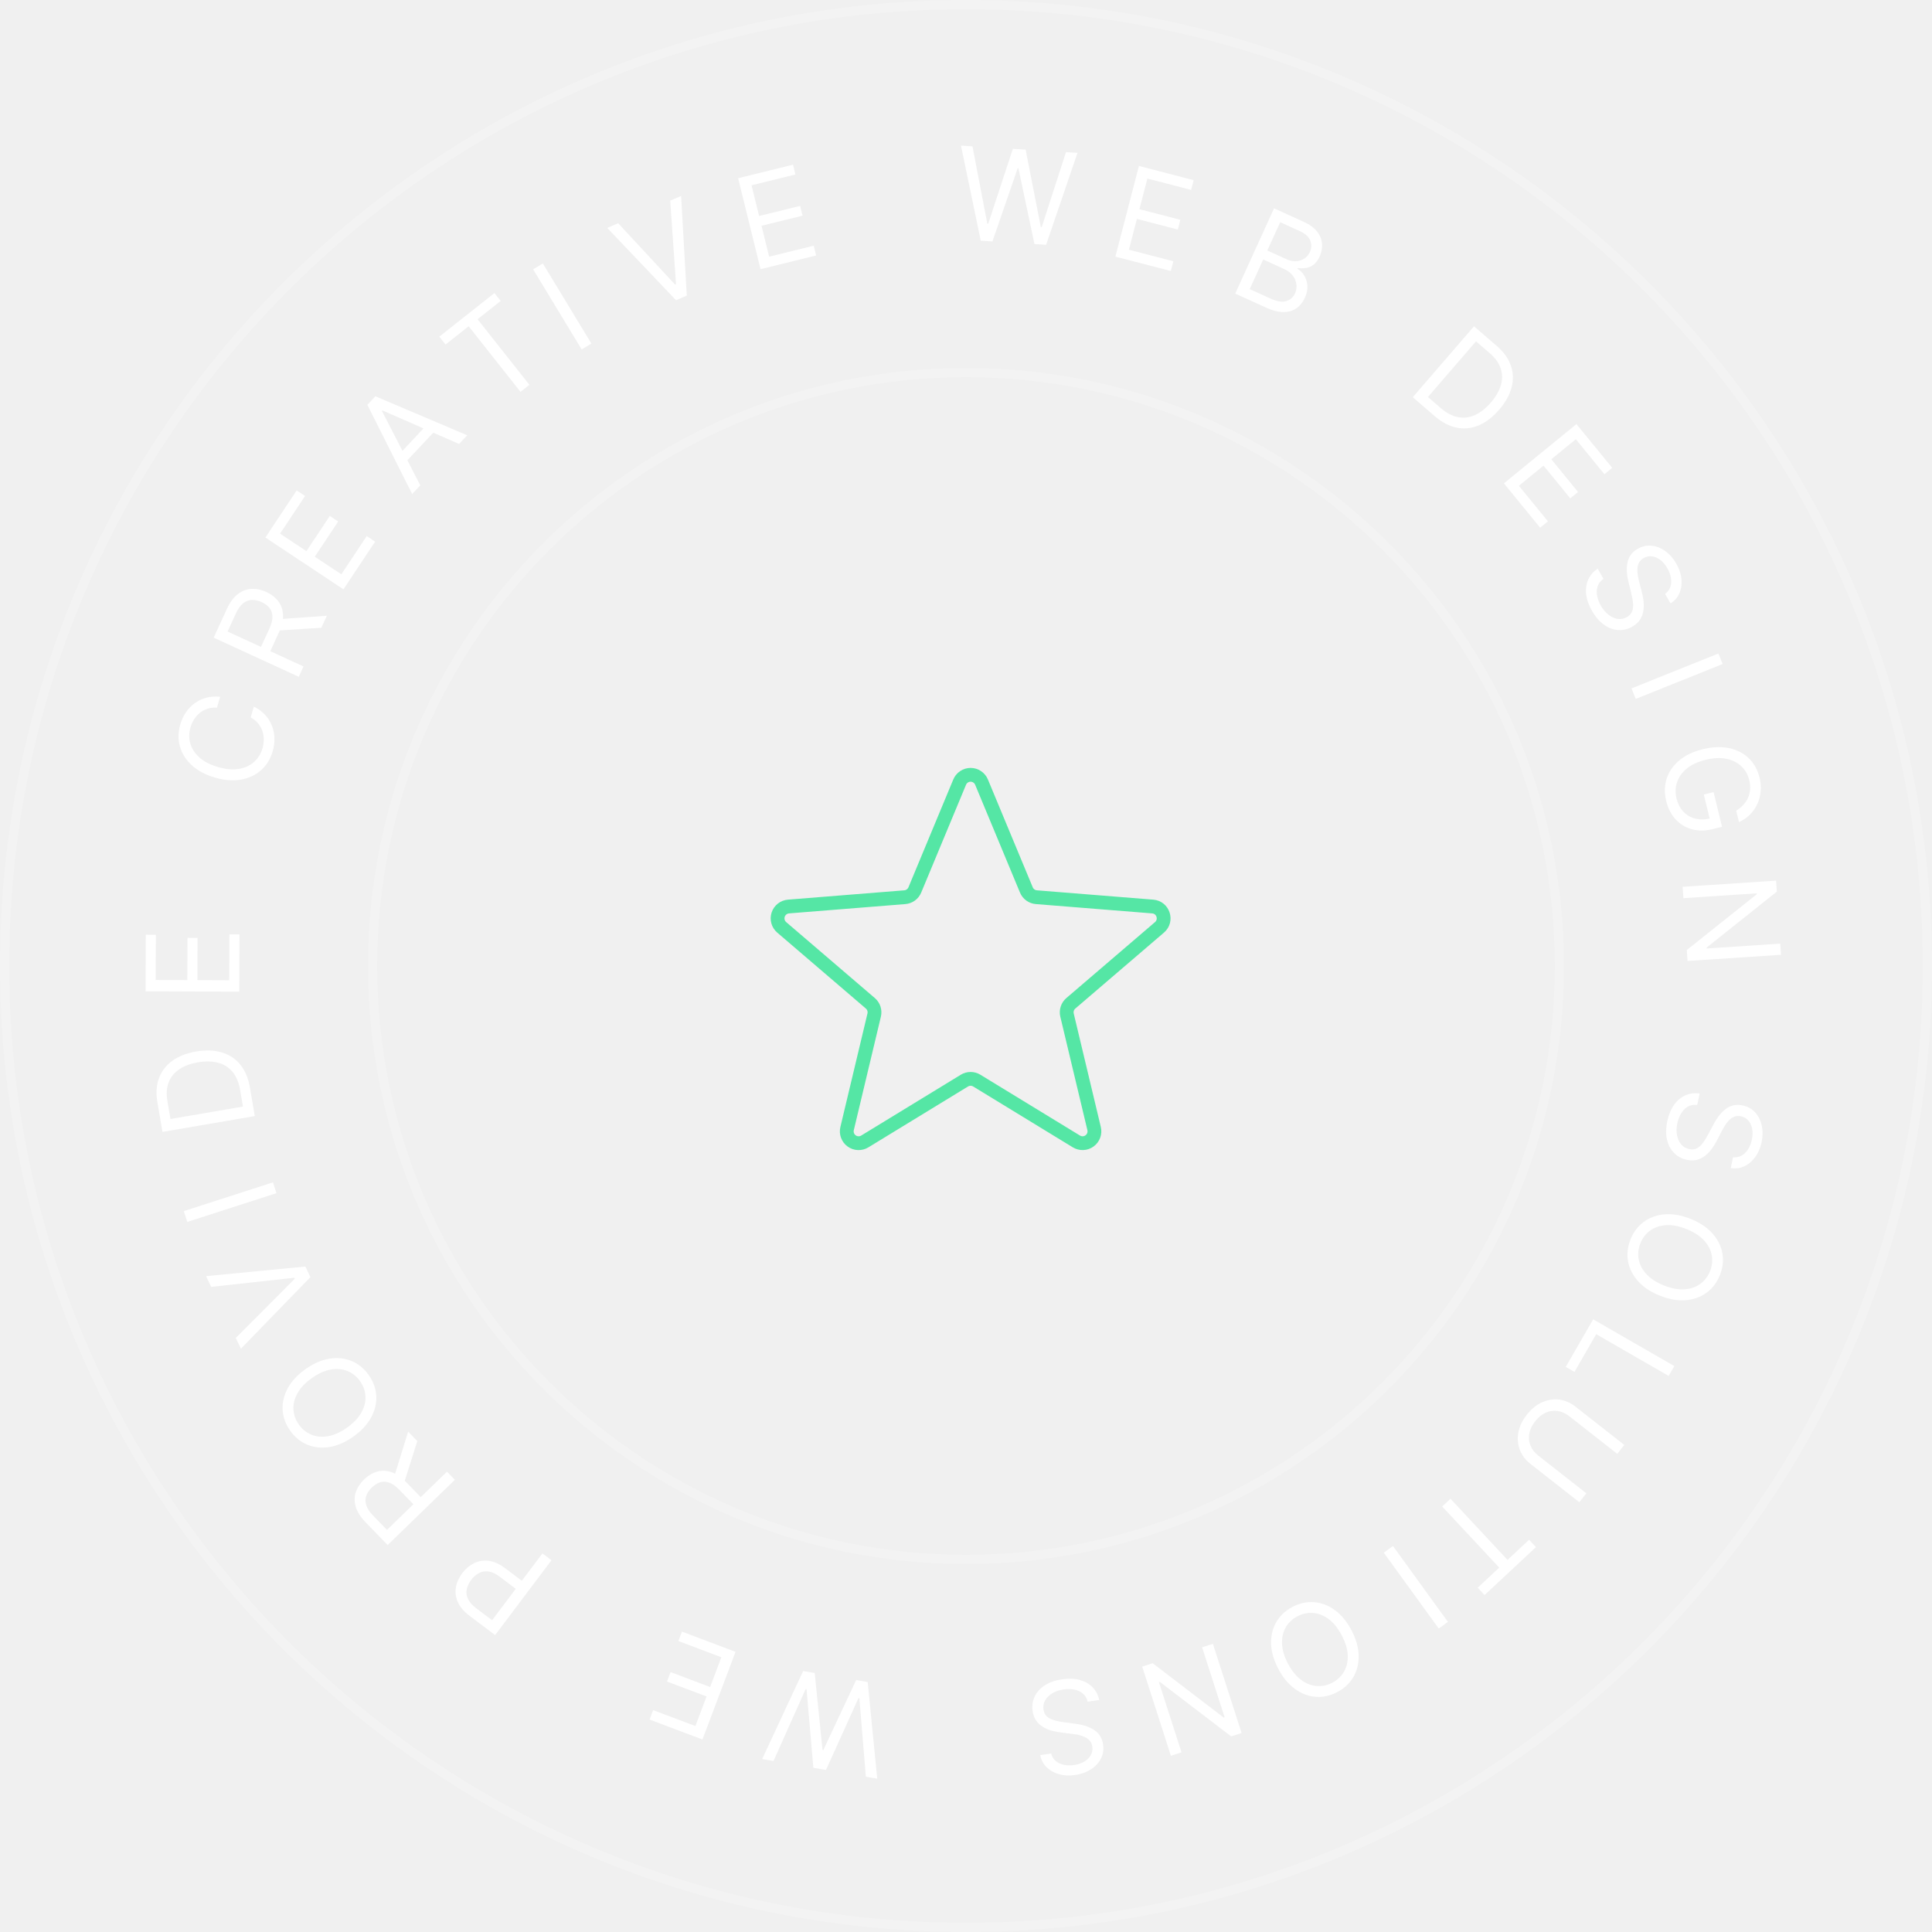
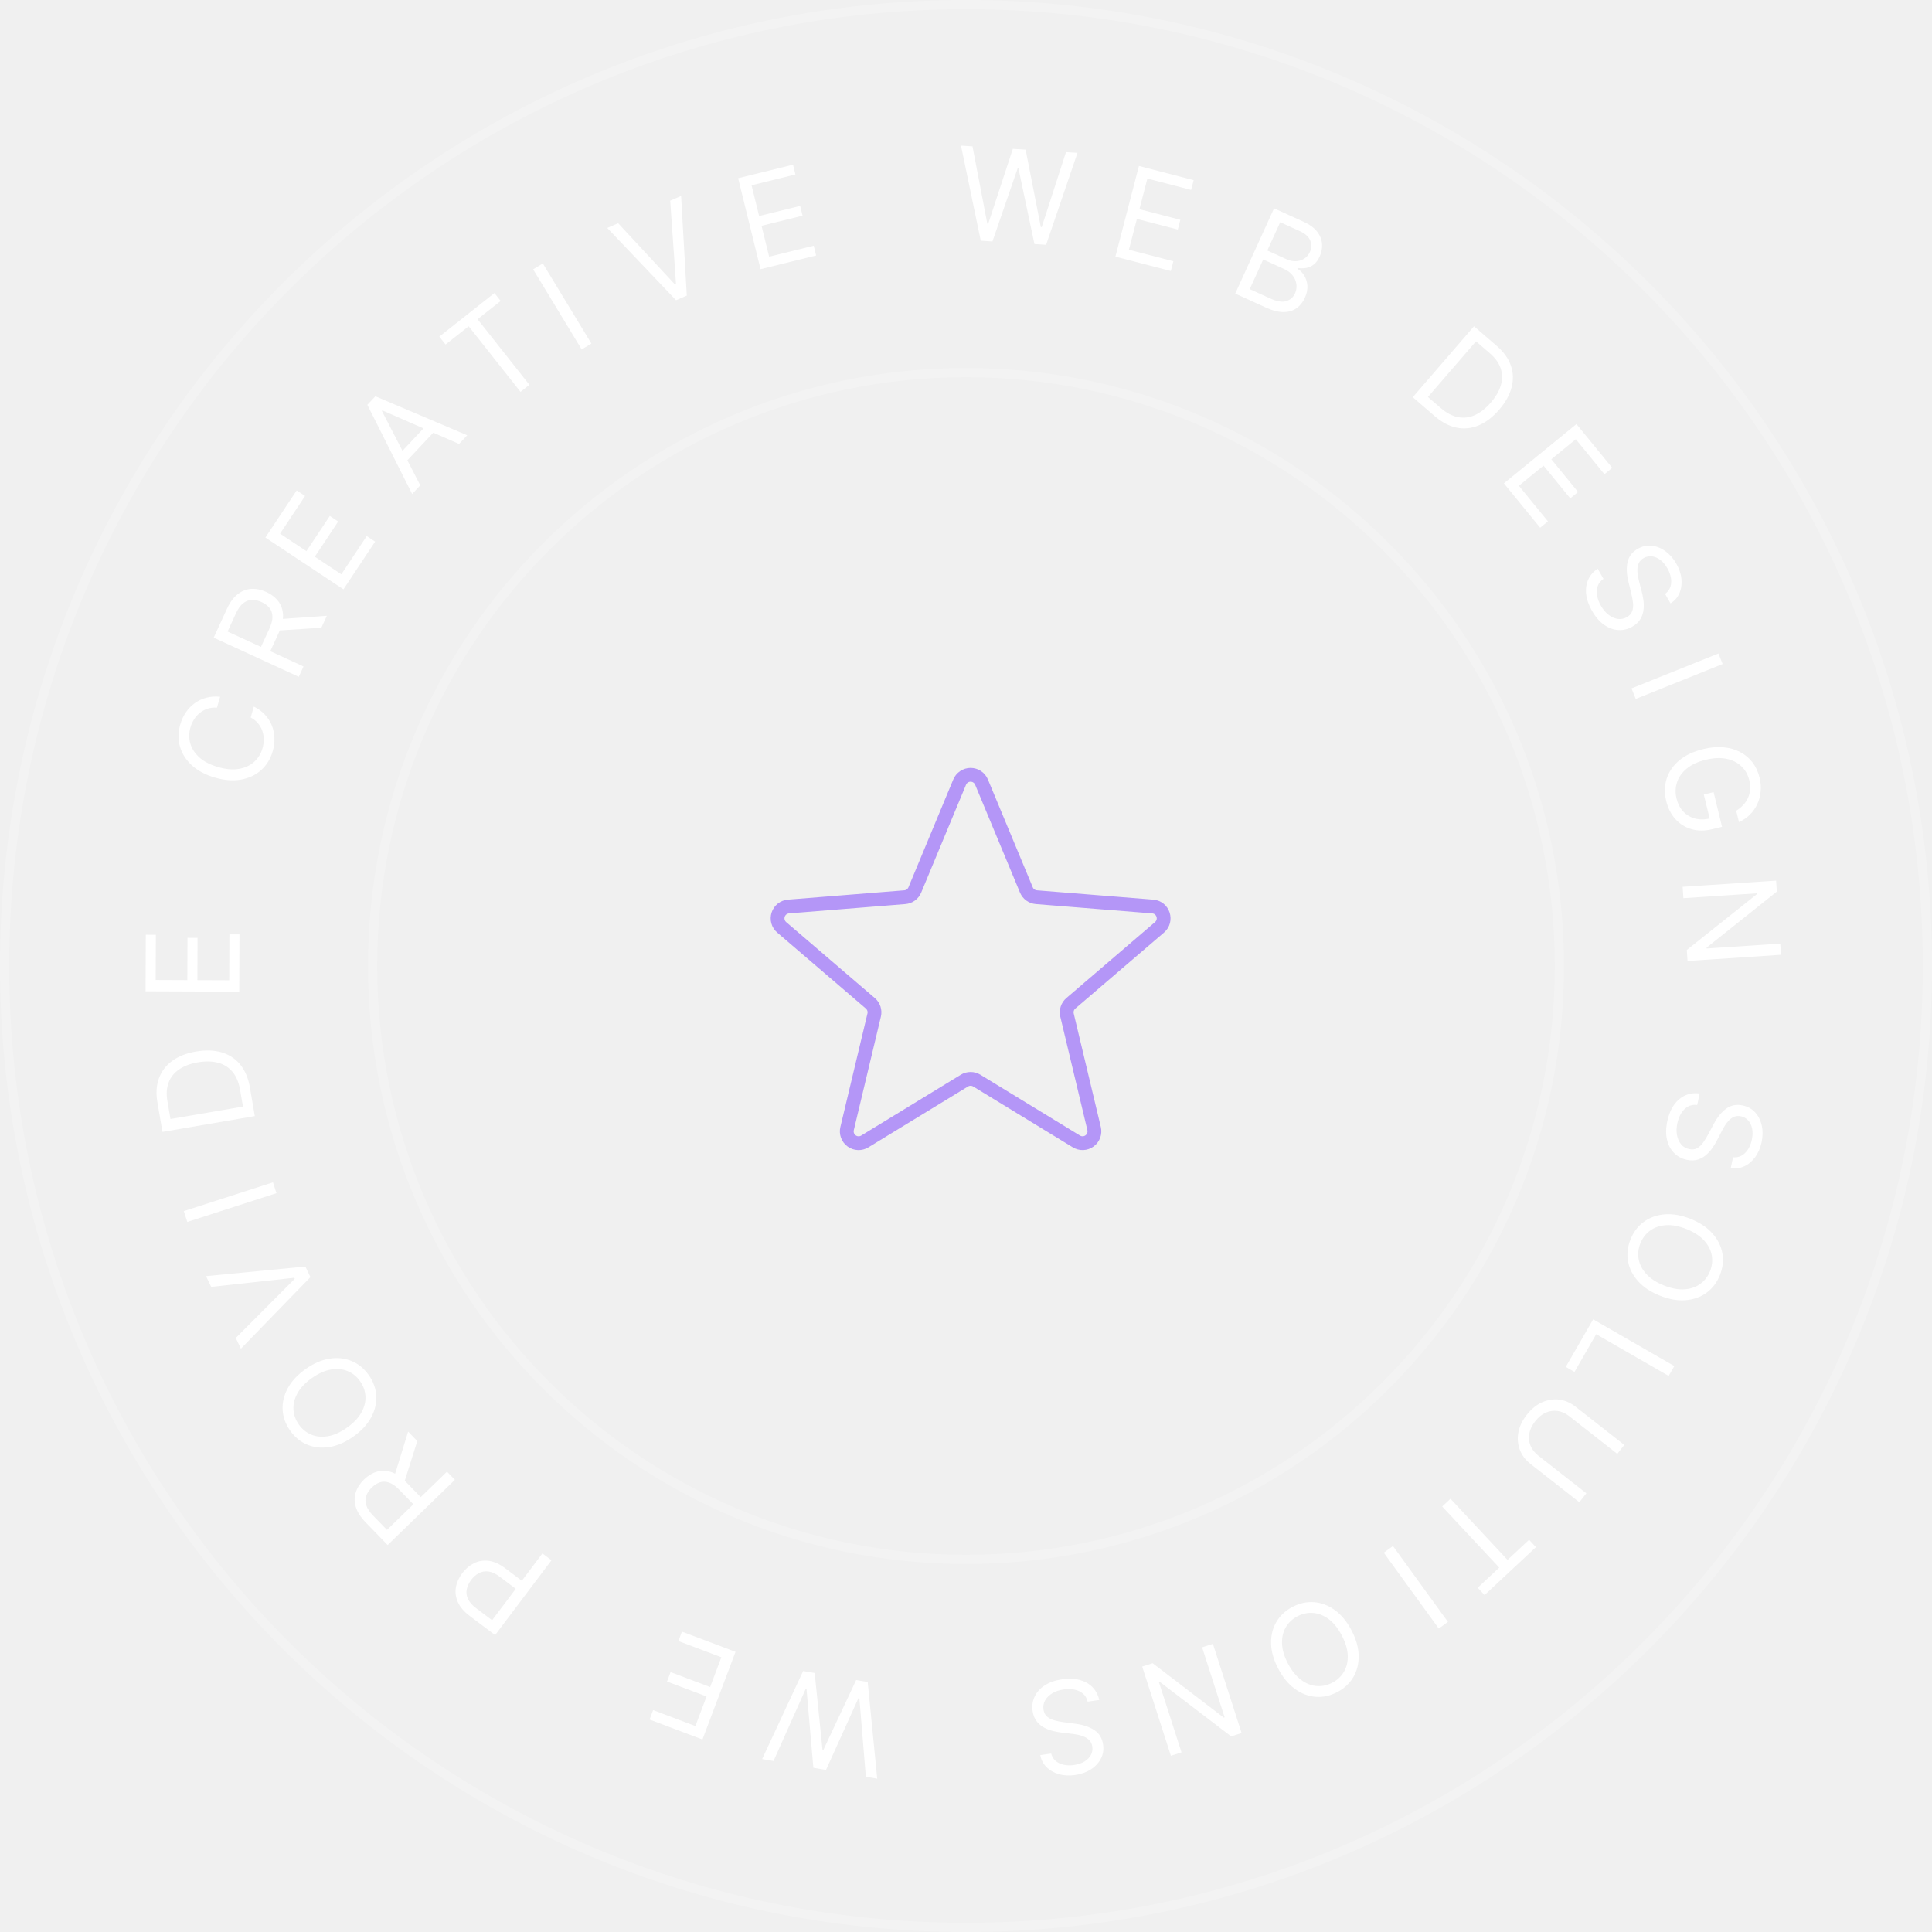
<svg xmlns="http://www.w3.org/2000/svg" width="210" height="210" viewBox="0 0 210 210" fill="none">
  <circle cx="105" cy="105" r="104.5" stroke="white" stroke-opacity="0.2" />
  <circle cx="105" cy="105" r="64.5" stroke="white" stroke-opacity="0.2" />
  <path d="M94.316 182.83L95.35 193.335L94.115 193.124L93.411 184.592L93.313 184.575L89.783 192.386L88.41 192.152L87.667 183.613L87.569 183.597L84.078 191.414L82.843 191.203L87.298 181.634L88.553 181.848L89.405 190.224L89.483 190.237L93.061 182.616L94.316 182.83Z" fill="white" />
  <path d="M79.949 179.548L76.354 189.075L70.605 186.906L70.991 185.882L75.587 187.616L76.801 184.397L72.503 182.776L72.889 181.752L77.188 183.374L78.409 180.136L73.739 178.374L74.125 177.351L79.949 179.548Z" fill="white" />
  <path d="M59.943 169.594L53.816 177.726L51.068 175.656C50.43 175.176 49.995 174.667 49.764 174.132C49.528 173.597 49.458 173.061 49.555 172.525C49.653 171.988 49.882 171.48 50.243 171.001C50.604 170.522 51.03 170.16 51.521 169.916C52.009 169.67 52.544 169.583 53.124 169.655C53.703 169.73 54.308 170.006 54.941 170.482L56.911 171.966L56.252 172.84L54.315 171.38C53.878 171.051 53.47 170.862 53.092 170.813C52.714 170.765 52.368 170.824 52.056 170.991C51.738 171.159 51.457 171.405 51.212 171.731C50.966 172.057 50.808 172.394 50.736 172.742C50.662 173.089 50.703 173.435 50.861 173.782C51.017 174.132 51.316 174.473 51.758 174.807L53.489 176.111L58.958 168.852L59.943 169.594Z" fill="white" />
  <path d="M49.444 160.848L42.137 167.938L39.741 165.469C39.187 164.898 38.83 164.335 38.67 163.78C38.507 163.226 38.509 162.698 38.676 162.194C38.843 161.69 39.142 161.229 39.572 160.812C40.003 160.394 40.47 160.112 40.974 159.965C41.478 159.817 42.001 159.834 42.545 160.013C43.086 160.194 43.631 160.568 44.18 161.135L46.119 163.133L45.32 163.908L43.409 161.939C43.03 161.548 42.668 161.29 42.323 161.163C41.976 161.033 41.646 161.017 41.333 161.113C41.015 161.209 40.71 161.399 40.417 161.682C40.124 161.966 39.922 162.269 39.809 162.591C39.696 162.913 39.697 163.251 39.811 163.607C39.923 163.965 40.171 164.341 40.554 164.736L42.063 166.292L48.586 159.963L49.444 160.848ZM42.824 160.594L44.362 155.61L45.359 156.638L43.794 161.593L42.824 160.594Z" fill="white" />
  <path d="M33.215 148.814C34.091 148.194 34.961 147.817 35.824 147.682C36.686 147.547 37.486 147.633 38.223 147.94C38.959 148.247 39.578 148.755 40.08 149.464C40.581 150.173 40.854 150.926 40.898 151.723C40.942 152.52 40.756 153.303 40.341 154.071C39.927 154.839 39.281 155.534 38.404 156.154C37.527 156.774 36.657 157.151 35.795 157.286C34.932 157.421 34.133 157.335 33.396 157.028C32.659 156.721 32.04 156.212 31.539 155.503C31.038 154.794 30.765 154.041 30.721 153.244C30.677 152.447 30.862 151.665 31.277 150.897C31.692 150.128 32.338 149.434 33.215 148.814ZM33.903 149.788C33.184 150.297 32.661 150.847 32.336 151.438C32.009 152.027 31.863 152.615 31.898 153.204C31.93 153.79 32.125 154.334 32.481 154.837C32.837 155.341 33.286 155.707 33.829 155.936C34.371 156.162 34.974 156.22 35.64 156.111C36.303 155.999 36.995 155.688 37.715 155.179C38.435 154.67 38.958 154.122 39.285 153.533C39.61 152.942 39.756 152.354 39.724 151.768C39.689 151.18 39.494 150.634 39.138 150.13C38.782 149.627 38.333 149.262 37.792 149.036C37.249 148.807 36.645 148.749 35.981 148.861C35.316 148.97 34.623 149.279 33.903 149.788Z" fill="white" />
  <path d="M25.627 145.433L32.041 138.994L31.99 138.886L22.955 139.877L22.395 138.712L33.191 137.669L33.743 138.816L26.187 146.597L25.627 145.433Z" fill="white" />
  <path d="M19.98 131.643L29.67 128.518L30.048 129.691L20.358 132.816L19.98 131.643Z" fill="white" />
  <path d="M27.165 118.216L27.695 121.313L17.659 123.031L17.106 119.796C16.939 118.823 16.997 117.956 17.281 117.194C17.561 116.433 18.043 115.804 18.728 115.307C19.41 114.81 20.27 114.473 21.309 114.295C22.354 114.116 23.286 114.149 24.105 114.392C24.92 114.636 25.591 115.079 26.118 115.722C26.642 116.365 26.991 117.197 27.165 118.216ZM26.409 120.282L26.101 118.479C25.958 117.649 25.681 116.989 25.267 116.498C24.854 116.007 24.328 115.678 23.691 115.512C23.054 115.345 22.327 115.332 21.51 115.471C20.7 115.61 20.025 115.862 19.486 116.227C18.943 116.592 18.56 117.064 18.336 117.644C18.109 118.224 18.063 118.906 18.197 119.69L18.529 121.631L26.409 120.282Z" fill="white" />
  <path d="M26.005 107.788L15.823 107.748L15.847 101.603L16.941 101.607L16.922 106.519L20.362 106.533L20.38 101.939L21.473 101.943L21.456 106.537L24.916 106.55L24.935 101.559L26.029 101.563L26.005 107.788Z" fill="white" />
  <path d="M23.926 75.738L23.582 76.922C23.221 76.893 22.886 76.928 22.578 77.029C22.27 77.126 21.993 77.273 21.745 77.47C21.496 77.664 21.283 77.897 21.107 78.17C20.931 78.444 20.796 78.743 20.702 79.067C20.53 79.659 20.524 80.239 20.684 80.807C20.844 81.371 21.175 81.879 21.675 82.332C22.176 82.781 22.85 83.128 23.697 83.374C24.543 83.62 25.298 83.688 25.962 83.576C26.627 83.462 27.178 83.21 27.616 82.819C28.055 82.426 28.36 81.933 28.532 81.341C28.626 81.016 28.672 80.691 28.67 80.366C28.668 80.041 28.615 79.731 28.511 79.435C28.405 79.135 28.248 78.861 28.04 78.615C27.829 78.364 27.566 78.154 27.249 77.986L27.593 76.802C28.067 77.036 28.467 77.329 28.793 77.679C29.119 78.029 29.37 78.419 29.545 78.85C29.717 79.279 29.812 79.733 29.828 80.211C29.846 80.685 29.783 81.169 29.64 81.662C29.398 82.496 28.979 83.179 28.383 83.71C27.787 84.241 27.059 84.583 26.2 84.738C25.34 84.892 24.395 84.82 23.364 84.52C22.333 84.221 21.495 83.776 20.852 83.185C20.209 82.595 19.778 81.916 19.559 81.148C19.341 80.38 19.352 79.58 19.594 78.746C19.738 78.252 19.944 77.81 20.213 77.419C20.482 77.024 20.807 76.692 21.185 76.422C21.561 76.152 21.98 75.956 22.443 75.835C22.903 75.713 23.397 75.681 23.926 75.738Z" fill="white" />
  <path d="M32.476 73.564L23.227 69.309L24.665 66.183C24.997 65.461 25.393 64.924 25.854 64.574C26.311 64.223 26.805 64.034 27.335 64.008C27.865 63.982 28.402 64.094 28.947 64.345C29.492 64.596 29.924 64.929 30.243 65.346C30.562 65.763 30.736 66.257 30.765 66.828C30.791 67.398 30.639 68.042 30.309 68.758L29.146 71.288L28.134 70.822L29.281 68.329C29.508 67.835 29.619 67.405 29.613 67.037C29.608 66.666 29.505 66.352 29.302 66.095C29.098 65.833 28.811 65.617 28.44 65.447C28.07 65.276 27.714 65.197 27.374 65.208C27.033 65.219 26.717 65.342 26.427 65.577C26.133 65.81 25.872 66.177 25.642 66.677L24.736 68.646L32.992 72.444L32.476 73.564ZM30.325 67.299L35.527 66.934L34.928 68.235L29.743 68.563L30.325 67.299Z" fill="white" />
  <path d="M37.331 64.058L28.848 58.427L32.247 53.307L33.158 53.912L30.442 58.004L33.308 59.907L35.848 56.08L36.76 56.685L34.219 60.512L37.102 62.426L39.862 58.267L40.774 58.872L37.331 64.058Z" fill="white" />
  <path d="M45.683 52.753L44.799 53.696L39.929 44.004L40.8 43.075L50.784 47.313L49.9 48.256L41.567 44.612L41.512 44.67L45.683 52.753ZM43.108 49.684L46.672 45.883L47.47 46.632L43.906 50.432L43.108 49.684Z" fill="white" />
  <path d="M48.43 37.449L47.752 36.591L53.742 31.855L54.421 32.714L51.909 34.699L57.544 41.829L56.577 42.593L50.942 35.464L48.43 37.449Z" fill="white" />
  <path d="M59.003 28.638L64.282 37.344L63.227 37.984L57.949 29.277L59.003 28.638Z" fill="white" />
  <path d="M67.191 24.263L73.372 30.926L73.481 30.879L72.848 21.812L74.034 21.299L74.651 32.128L73.483 32.633L66.005 24.776L67.191 24.263Z" fill="white" />
  <path d="M82.667 29.258L80.232 19.372L86.198 17.902L86.46 18.964L81.69 20.139L82.513 23.479L86.974 22.38L87.235 23.442L82.775 24.541L83.603 27.901L88.449 26.707L88.711 27.769L82.667 29.258Z" fill="white" />
  <path d="M106.604 26.164L104.455 15.829L105.705 15.907L107.316 24.315L107.415 24.321L110.092 16.179L111.481 16.265L113.131 24.676L113.231 24.682L115.868 16.537L117.118 16.615L113.709 26.605L112.439 26.526L110.698 18.289L110.619 18.284L107.874 26.243L106.604 26.164Z" fill="white" />
  <path d="M121.239 27.895L123.797 18.039L129.745 19.583L129.47 20.642L124.715 19.408L123.851 22.738L128.298 23.892L128.023 24.95L123.576 23.796L122.707 27.145L127.539 28.399L127.264 29.458L121.239 27.895Z" fill="white" />
  <path d="M134.264 31.911L138.484 22.645L141.723 24.12C142.369 24.414 142.851 24.768 143.168 25.182C143.487 25.593 143.664 26.033 143.699 26.5C143.735 26.965 143.65 27.423 143.444 27.875C143.263 28.274 143.042 28.57 142.782 28.765C142.525 28.961 142.248 29.082 141.95 29.129C141.655 29.177 141.358 29.176 141.06 29.128L141.019 29.218C141.294 29.366 141.534 29.595 141.738 29.906C141.942 30.218 142.064 30.587 142.103 31.012C142.142 31.438 142.05 31.895 141.828 32.384C141.616 32.848 141.321 33.218 140.94 33.493C140.56 33.768 140.093 33.91 139.539 33.92C138.984 33.929 138.342 33.768 137.612 33.436L134.264 31.911ZM135.839 31.427L138.066 32.44C138.798 32.774 139.383 32.869 139.82 32.726C140.261 32.581 140.575 32.305 140.76 31.898C140.903 31.584 140.955 31.258 140.916 30.92C140.878 30.578 140.748 30.261 140.525 29.966C140.304 29.669 139.991 29.428 139.587 29.244L137.307 28.205L135.839 31.427ZM137.752 27.228L139.833 28.176C140.171 28.329 140.506 28.402 140.837 28.393C141.172 28.385 141.475 28.297 141.745 28.128C142.017 27.961 142.228 27.715 142.376 27.389C142.562 26.982 142.577 26.572 142.423 26.159C142.27 25.744 141.886 25.396 141.27 25.116L139.153 24.151L137.752 27.228Z" fill="white" />
  <path d="M155.941 45.227L153.563 43.174L160.217 35.467L162.701 37.611C163.448 38.257 163.955 38.964 164.22 39.731C164.488 40.497 164.515 41.289 164.303 42.108C164.092 42.925 163.643 43.732 162.954 44.53C162.261 45.333 161.521 45.9 160.735 46.233C159.951 46.563 159.151 46.648 158.335 46.486C157.522 46.323 156.724 45.903 155.941 45.227ZM155.211 43.152L156.596 44.347C157.233 44.898 157.867 45.23 158.499 45.346C159.13 45.462 159.744 45.382 160.342 45.106C160.94 44.829 161.509 44.377 162.051 43.75C162.588 43.128 162.949 42.505 163.134 41.88C163.32 41.253 163.316 40.645 163.12 40.055C162.926 39.463 162.528 38.907 161.926 38.387L160.436 37.101L155.211 43.152Z" fill="white" />
  <path d="M163.468 52.539L171.352 46.096L175.24 50.854L174.393 51.546L171.285 47.742L168.621 49.919L171.528 53.477L170.681 54.169L167.774 50.612L165.095 52.801L168.254 56.666L167.407 57.358L163.468 52.539Z" fill="white" />
  <path d="M180.988 64.55C181.397 64.248 181.617 63.845 181.649 63.338C181.68 62.832 181.544 62.311 181.239 61.775C181.015 61.383 180.757 61.077 180.463 60.855C180.17 60.637 179.866 60.508 179.551 60.471C179.237 60.436 178.94 60.499 178.657 60.659C178.421 60.794 178.25 60.966 178.144 61.175C178.043 61.385 177.987 61.612 177.976 61.854C177.969 62.095 177.985 62.334 178.024 62.571C178.067 62.806 178.113 63.018 178.163 63.207L178.433 64.243C178.504 64.508 178.567 64.812 178.621 65.155C178.677 65.501 178.687 65.856 178.65 66.22C178.618 66.585 178.508 66.934 178.319 67.266C178.131 67.599 177.83 67.883 177.415 68.119C176.937 68.392 176.434 68.513 175.905 68.482C175.378 68.454 174.864 68.266 174.365 67.918C173.866 67.572 173.424 67.06 173.036 66.38C172.675 65.746 172.465 65.14 172.405 64.559C172.347 63.982 172.426 63.457 172.64 62.984C172.857 62.513 173.197 62.123 173.661 61.813L174.291 62.919C173.974 63.138 173.761 63.407 173.654 63.728C173.551 64.05 173.533 64.392 173.598 64.755C173.669 65.12 173.804 65.477 174.004 65.829C174.237 66.238 174.512 66.567 174.83 66.817C175.151 67.065 175.485 67.216 175.832 67.27C176.183 67.322 176.519 67.257 176.841 67.073C177.135 66.906 177.327 66.687 177.418 66.418C177.509 66.149 177.536 65.848 177.498 65.514C177.461 65.181 177.397 64.834 177.306 64.474L176.997 63.208C176.802 62.404 176.773 61.695 176.912 61.082C177.051 60.468 177.419 59.992 178.015 59.652C178.51 59.37 179.018 59.258 179.54 59.316C180.065 59.375 180.56 59.573 181.024 59.912C181.492 60.252 181.887 60.704 182.209 61.268C182.533 61.838 182.72 62.403 182.768 62.963C182.819 63.522 182.743 64.031 182.539 64.49C182.337 64.952 182.017 65.318 181.579 65.586L180.988 64.55Z" fill="white" />
  <path d="M187.244 72.177L177.795 75.97L177.336 74.825L186.785 71.033L187.244 72.177Z" fill="white" />
  <path d="M188.717 88.123C189.016 87.937 189.273 87.726 189.489 87.49C189.708 87.255 189.88 86.997 190.006 86.714C190.132 86.434 190.207 86.132 190.23 85.809C190.254 85.486 190.222 85.146 190.135 84.789C189.992 84.203 189.711 83.707 189.291 83.301C188.871 82.895 188.332 82.622 187.674 82.482C187.015 82.343 186.258 82.377 185.401 82.586C184.545 82.795 183.857 83.115 183.338 83.545C182.818 83.975 182.467 84.472 182.284 85.035C182.1 85.599 182.083 86.186 182.232 86.798C182.371 87.365 182.613 87.834 182.96 88.207C183.311 88.582 183.738 88.836 184.241 88.969C184.748 89.105 185.304 89.099 185.91 88.951L185.922 89.337L185.196 86.362L186.259 86.102L187.178 89.87L186.115 90.129C185.301 90.328 184.55 90.327 183.863 90.126C183.177 89.928 182.594 89.565 182.113 89.038C181.637 88.512 181.304 87.857 181.112 87.071C180.898 86.195 180.917 85.376 181.167 84.612C181.418 83.851 181.879 83.193 182.548 82.637C183.219 82.085 184.075 81.681 185.119 81.427C185.901 81.236 186.63 81.169 187.306 81.226C187.986 81.285 188.593 81.455 189.129 81.733C189.664 82.012 190.114 82.387 190.478 82.858C190.841 83.329 191.101 83.881 191.255 84.515C191.383 85.037 191.422 85.543 191.374 86.032C191.331 86.523 191.209 86.981 191.008 87.406C190.812 87.832 190.545 88.213 190.207 88.548C189.873 88.882 189.476 89.152 189.018 89.359L188.717 88.123Z" fill="white" />
  <path d="M193.585 103.781L183.426 104.451L183.347 103.26L190.959 97.198L190.953 97.099L182.976 97.625L182.895 96.394L193.054 95.725L193.133 96.915L185.502 102.999L185.509 103.098L193.506 102.571L193.585 103.781Z" fill="white" />
  <path d="M188.377 125.79C188.882 125.839 189.316 125.685 189.677 125.329C190.039 124.973 190.285 124.494 190.415 123.891C190.511 123.451 190.523 123.05 190.452 122.689C190.38 122.331 190.239 122.032 190.03 121.794C189.819 121.558 189.556 121.406 189.238 121.338C188.972 121.28 188.73 121.294 188.512 121.379C188.296 121.468 188.103 121.599 187.933 121.773C187.767 121.947 187.619 122.136 187.491 122.338C187.365 122.542 187.258 122.731 187.17 122.905L186.679 123.857C186.555 124.101 186.399 124.369 186.21 124.661C186.021 124.956 185.791 125.226 185.521 125.473C185.253 125.724 184.938 125.91 184.576 126.032C184.214 126.154 183.8 126.164 183.334 126.063C182.796 125.947 182.34 125.701 181.967 125.325C181.593 124.953 181.336 124.47 181.197 123.877C181.056 123.287 181.069 122.61 181.234 121.846C181.388 121.133 181.637 120.541 181.979 120.069C182.321 119.6 182.73 119.261 183.206 119.052C183.681 118.846 184.195 118.783 184.748 118.862L184.479 120.106C184.096 120.057 183.758 120.116 183.464 120.283C183.173 120.454 182.93 120.697 182.737 121.011C182.546 121.329 182.408 121.686 182.323 122.081C182.223 122.541 182.208 122.97 182.278 123.368C182.351 123.767 182.499 124.103 182.722 124.375C182.948 124.647 183.242 124.823 183.605 124.901C183.936 124.973 184.224 124.939 184.472 124.799C184.719 124.659 184.94 124.452 185.135 124.179C185.329 123.906 185.513 123.605 185.686 123.276L186.3 122.127C186.692 121.398 187.144 120.851 187.657 120.487C188.17 120.123 188.761 120.014 189.432 120.159C189.989 120.279 190.442 120.535 190.792 120.926C191.144 121.321 191.38 121.799 191.499 122.361C191.621 122.926 191.613 123.526 191.476 124.161C191.337 124.803 191.099 125.348 190.761 125.797C190.427 126.247 190.03 126.575 189.572 126.781C189.113 126.991 188.631 127.049 188.125 126.957L188.377 125.79Z" fill="white" />
  <path d="M180.42 140.832C179.423 140.434 178.633 139.91 178.05 139.259C177.468 138.609 177.105 137.891 176.962 137.106C176.819 136.321 176.908 135.525 177.231 134.718C177.553 133.912 178.036 133.273 178.681 132.803C179.326 132.333 180.083 132.062 180.954 131.992C181.824 131.923 182.758 132.087 183.755 132.485C184.752 132.884 185.542 133.408 186.124 134.058C186.707 134.709 187.07 135.427 187.213 136.212C187.356 136.997 187.266 137.793 186.944 138.599C186.622 139.406 186.138 140.044 185.494 140.515C184.849 140.985 184.091 141.255 183.221 141.325C182.351 141.395 181.417 141.231 180.42 140.832ZM180.863 139.724C181.681 140.051 182.427 140.191 183.1 140.142C183.771 140.096 184.344 139.898 184.819 139.549C185.293 139.203 185.644 138.744 185.873 138.171C186.102 137.599 186.164 137.022 186.061 136.442C185.956 135.865 185.677 135.327 185.223 134.828C184.768 134.332 184.131 133.92 183.312 133.593C182.493 133.266 181.748 133.126 181.077 133.171C180.404 133.22 179.831 133.418 179.357 133.764C178.882 134.113 178.53 134.574 178.302 135.146C178.073 135.719 178.011 136.294 178.116 136.871C178.219 137.451 178.499 137.989 178.954 138.485C179.408 138.984 180.044 139.397 180.863 139.724Z" fill="white" />
  <path d="M173.169 143.406L181.992 148.487L181.377 149.556L173.501 145.02L171.139 149.121L170.191 148.575L173.169 143.406Z" fill="white" />
  <path d="M172.43 162.316L171.669 163.286L166.364 159.126C165.816 158.697 165.429 158.184 165.201 157.589C164.973 156.998 164.919 156.372 165.037 155.71C165.158 155.051 165.465 154.407 165.958 153.779C166.451 153.15 167.003 152.699 167.614 152.424C168.228 152.152 168.85 152.054 169.48 152.131C170.111 152.213 170.7 152.469 171.248 152.898L176.553 157.058L175.792 158.028L170.565 153.93C170.174 153.623 169.759 153.436 169.318 153.369C168.881 153.304 168.45 153.362 168.026 153.543C167.602 153.729 167.215 154.045 166.866 154.491C166.516 154.937 166.301 155.387 166.222 155.843C166.145 156.301 166.191 156.733 166.361 157.14C166.531 157.552 166.812 157.911 167.203 158.217L172.43 162.316Z" fill="white" />
  <path d="M166.202 167.366L166.948 168.166L161.366 173.376L160.62 172.577L162.96 170.392L156.759 163.748L157.66 162.907L163.861 169.551L166.202 167.366Z" fill="white" />
  <path d="M156.386 177.014L150.411 168.77L151.41 168.046L157.384 176.291L156.386 177.014Z" fill="white" />
  <path d="M138.944 181.387C138.444 180.437 138.183 179.525 138.161 178.653C138.14 177.78 138.33 176.998 138.73 176.308C139.131 175.617 139.716 175.07 140.484 174.665C141.252 174.261 142.034 174.089 142.83 174.149C143.626 174.209 144.378 174.495 145.086 175.007C145.793 175.518 146.397 176.249 146.897 177.199C147.398 178.149 147.658 179.061 147.68 179.934C147.701 180.806 147.511 181.588 147.111 182.278C146.71 182.969 146.126 183.516 145.357 183.921C144.589 184.325 143.807 184.498 143.011 184.437C142.215 184.377 141.463 184.091 140.756 183.579C140.048 183.068 139.444 182.337 138.944 181.387ZM140 180.831C140.41 181.611 140.888 182.201 141.431 182.6C141.972 183.001 142.536 183.223 143.124 183.265C143.709 183.309 144.274 183.188 144.82 182.9C145.365 182.613 145.787 182.215 146.085 181.706C146.379 181.199 146.516 180.608 146.494 179.934C146.47 179.262 146.252 178.535 145.842 177.755C145.431 176.975 144.955 176.385 144.414 175.984C143.871 175.585 143.307 175.363 142.722 175.319C142.134 175.276 141.567 175.399 141.021 175.686C140.476 175.973 140.056 176.37 139.761 176.878C139.463 177.386 139.327 177.977 139.351 178.65C139.373 179.324 139.589 180.051 140 180.831Z" fill="white" />
  <path d="M127.27 190.844L124.152 181.151L125.288 180.786L133.018 186.697L133.112 186.667L130.664 179.057L131.838 178.679L134.956 188.372L133.82 188.737L126.065 182.813L125.97 182.843L128.425 190.473L127.27 190.844Z" fill="white" />
  <path d="M114.256 190.602C114.388 191.092 114.683 191.445 115.143 191.659C115.603 191.874 116.138 191.937 116.748 191.849C117.194 191.784 117.574 191.655 117.888 191.462C118.198 191.27 118.428 191.034 118.579 190.754C118.726 190.475 118.776 190.175 118.729 189.853C118.69 189.584 118.593 189.362 118.437 189.187C118.278 189.016 118.088 188.881 117.866 188.783C117.644 188.688 117.416 188.615 117.181 188.566C116.947 188.519 116.732 188.485 116.538 188.463L115.475 188.336C115.203 188.305 114.897 188.252 114.558 188.178C114.215 188.103 113.882 187.983 113.556 187.816C113.227 187.652 112.943 187.422 112.702 187.125C112.462 186.829 112.307 186.444 112.239 185.972C112.16 185.427 112.231 184.915 112.453 184.434C112.671 183.953 113.034 183.544 113.54 183.206C114.044 182.868 114.683 182.644 115.457 182.531C116.179 182.427 116.82 182.452 117.382 182.609C117.941 182.766 118.401 183.03 118.763 183.403C119.122 183.776 119.361 184.236 119.481 184.781L118.221 184.964C118.133 184.588 117.96 184.292 117.7 184.075C117.438 183.862 117.126 183.719 116.764 183.648C116.4 183.58 116.017 183.575 115.617 183.633C115.151 183.701 114.744 183.837 114.395 184.042C114.047 184.25 113.784 184.505 113.607 184.809C113.431 185.116 113.369 185.453 113.422 185.82C113.471 186.155 113.604 186.414 113.821 186.596C114.039 186.779 114.309 186.914 114.633 187.001C114.957 187.088 115.304 187.155 115.672 187.202L116.964 187.377C117.784 187.489 118.454 187.721 118.974 188.075C119.494 188.428 119.803 188.944 119.902 189.623C119.983 190.187 119.902 190.701 119.658 191.165C119.411 191.633 119.045 192.021 118.561 192.329C118.074 192.641 117.508 192.844 116.866 192.937C116.216 193.031 115.622 192.998 115.083 192.839C114.545 192.682 114.099 192.425 113.746 192.068C113.389 191.711 113.166 191.28 113.076 190.774L114.256 190.602Z" fill="white" />
-   <path d="M104.308 85.019C104.405 84.782 104.57 84.58 104.782 84.438C104.994 84.295 105.244 84.219 105.5 84.219C105.755 84.219 106.005 84.295 106.217 84.438C106.429 84.58 106.594 84.782 106.691 85.019L111.561 96.731C111.652 96.95 111.802 97.14 111.994 97.28C112.186 97.419 112.413 97.503 112.65 97.522L125.295 98.535C126.439 98.626 126.901 100.054 126.031 100.799L116.396 109.054C116.216 109.208 116.082 109.408 116.009 109.633C115.935 109.858 115.925 110.099 115.979 110.33L118.924 122.671C118.983 122.918 118.968 123.178 118.88 123.417C118.791 123.655 118.634 123.863 118.428 124.012C118.222 124.162 117.977 124.247 117.722 124.257C117.468 124.267 117.216 124.201 116.999 124.069L106.171 117.457C105.969 117.334 105.736 117.269 105.5 117.269C105.263 117.269 105.03 117.334 104.828 117.457L94 124.071C93.783 124.204 93.531 124.269 93.277 124.259C93.022 124.249 92.777 124.164 92.571 124.014C92.365 123.865 92.208 123.658 92.12 123.419C92.031 123.18 92.016 122.92 92.075 122.673L95.02 110.33C95.074 110.099 95.064 109.858 94.991 109.633C94.917 109.408 94.783 109.207 94.603 109.054L84.969 100.799C84.776 100.633 84.636 100.414 84.567 100.169C84.499 99.924 84.504 99.664 84.583 99.422C84.661 99.18 84.81 98.967 85.009 98.809C85.209 98.651 85.451 98.556 85.704 98.535L98.35 97.522C98.586 97.503 98.813 97.419 99.005 97.28C99.197 97.14 99.347 96.95 99.438 96.731L104.308 85.019Z" stroke="#55E6A5" stroke-width="1.5" stroke-linecap="round" stroke-linejoin="round" />
+   <path d="M104.308 85.019C104.405 84.782 104.57 84.58 104.782 84.438C104.994 84.295 105.244 84.219 105.5 84.219C105.755 84.219 106.005 84.295 106.217 84.438C106.429 84.58 106.594 84.782 106.691 85.019L111.561 96.731C111.652 96.95 111.802 97.14 111.994 97.28C112.186 97.419 112.413 97.503 112.65 97.522L125.295 98.535C126.439 98.626 126.901 100.054 126.031 100.799L116.396 109.054C116.216 109.208 116.082 109.408 116.009 109.633C115.935 109.858 115.925 110.099 115.979 110.33L118.924 122.671C118.983 122.918 118.968 123.178 118.88 123.417C118.791 123.655 118.634 123.863 118.428 124.012C118.222 124.162 117.977 124.247 117.722 124.257C117.468 124.267 117.216 124.201 116.999 124.069L106.171 117.457C105.969 117.334 105.736 117.269 105.5 117.269C105.263 117.269 105.03 117.334 104.828 117.457L94 124.071C93.783 124.204 93.531 124.269 93.277 124.259C93.022 124.249 92.777 124.164 92.571 124.014C92.365 123.865 92.208 123.658 92.12 123.419C92.031 123.18 92.016 122.92 92.075 122.673L95.02 110.33C95.074 110.099 95.064 109.858 94.991 109.633C94.917 109.408 94.783 109.207 94.603 109.054L84.969 100.799C84.776 100.633 84.636 100.414 84.567 100.169C84.499 99.924 84.504 99.664 84.583 99.422C84.661 99.18 84.81 98.967 85.009 98.809C85.209 98.651 85.451 98.556 85.704 98.535L98.35 97.522C98.586 97.503 98.813 97.419 99.005 97.28C99.197 97.14 99.347 96.95 99.438 96.731L104.308 85.019Z" stroke="#b496f7" stroke-width="1.5" stroke-linecap="round" stroke-linejoin="round" />
</svg>
